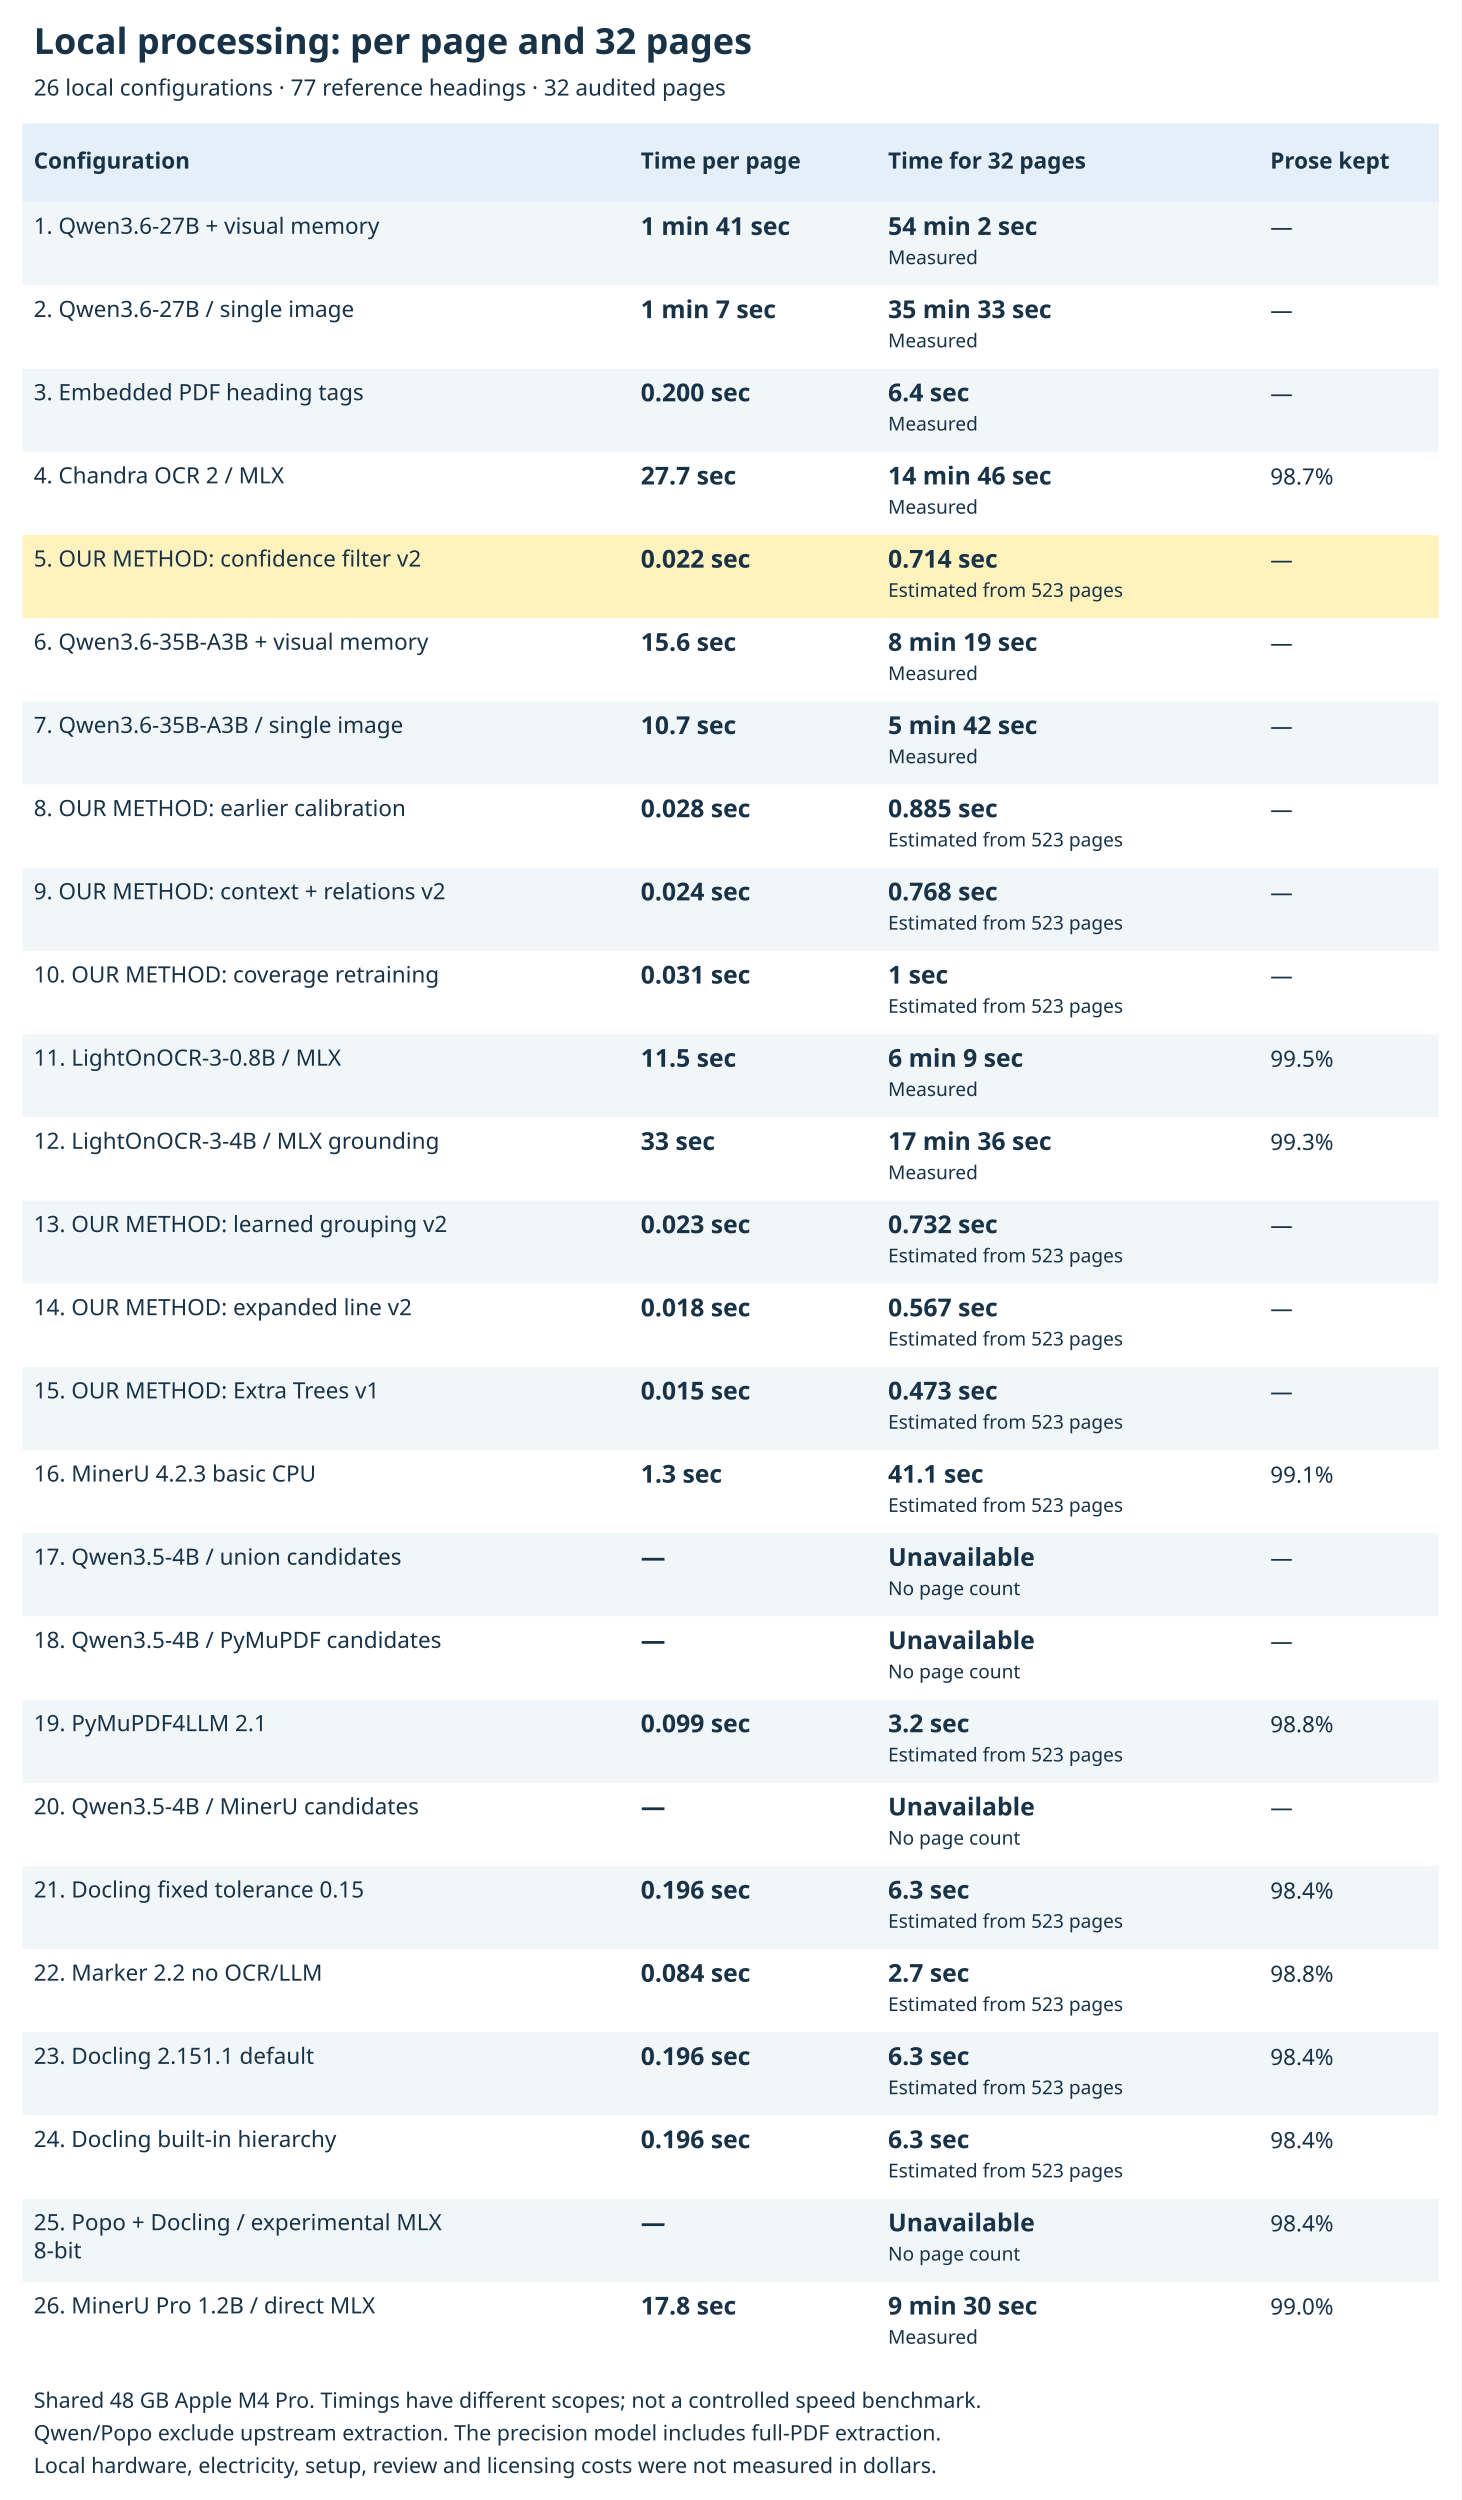
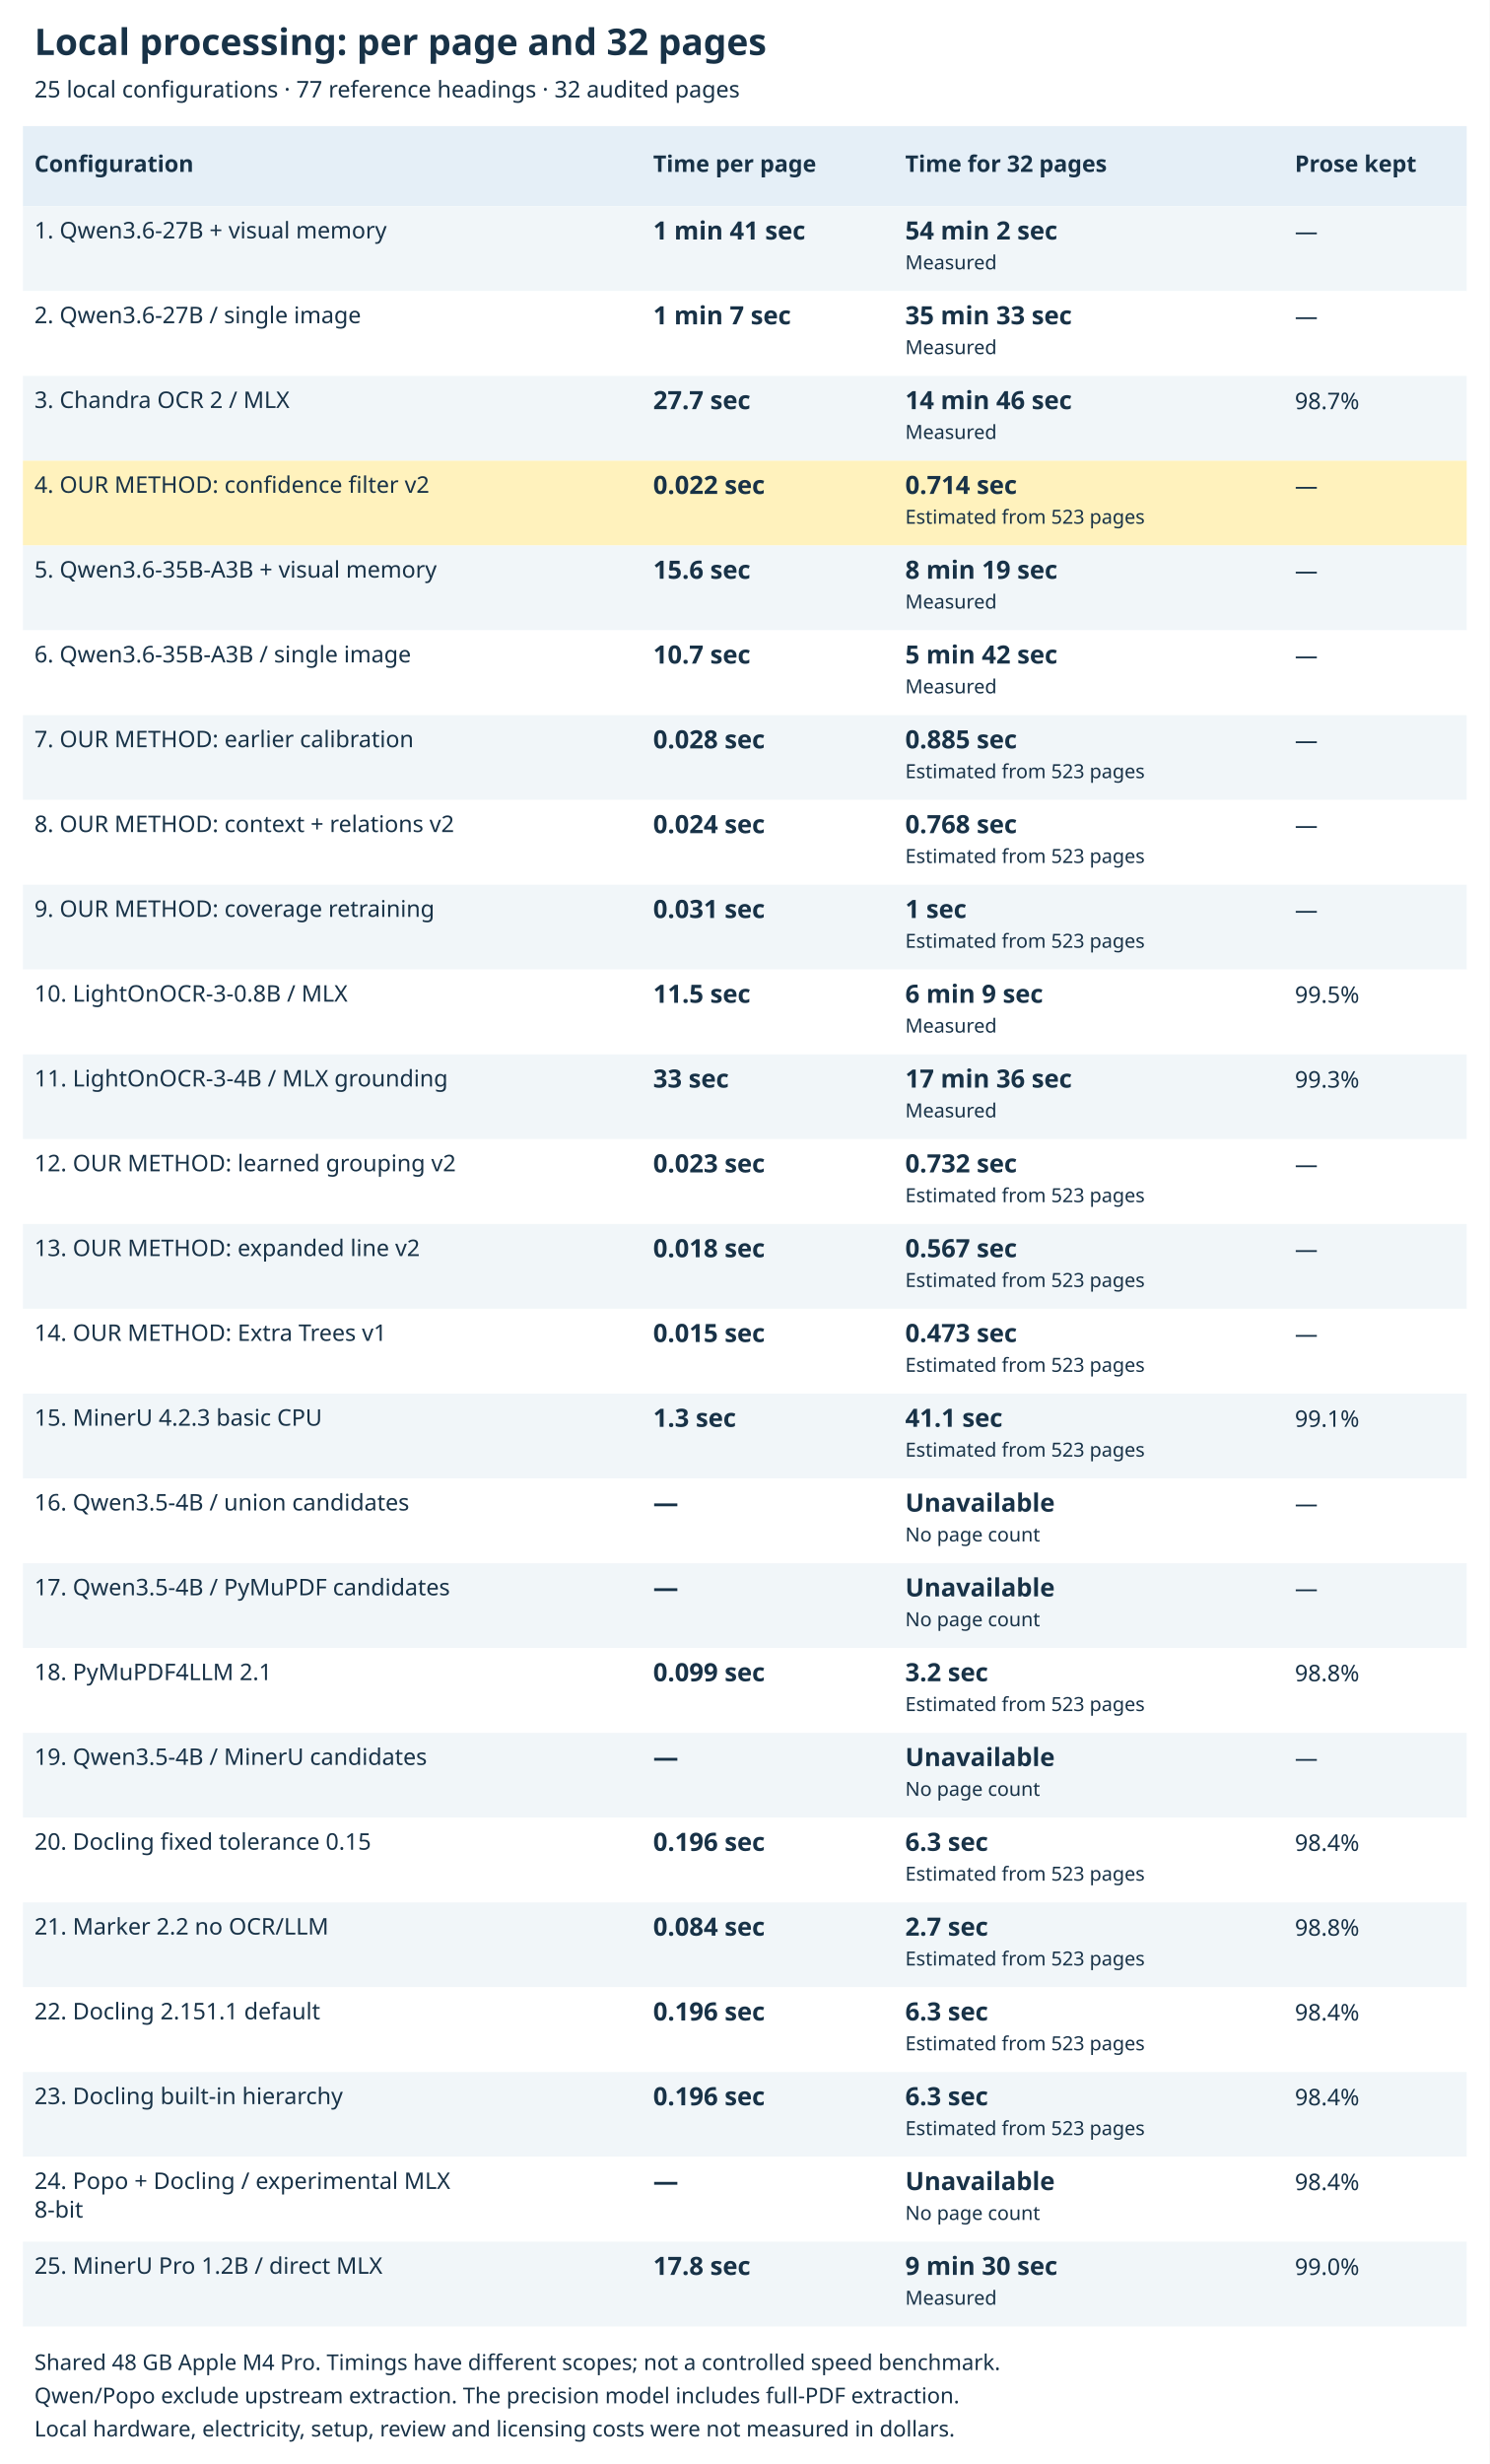
- <svg xmlns="http://www.w3.org/2000/svg" width="1300" height="2224">
-   <rect width="1300" height="2224" fill="white" />
+ <svg xmlns="http://www.w3.org/2000/svg" width="1300" height="2150">
+   <rect width="1300" height="2150" fill="white" />
  <text x="30" y="48" font-family="sans-serif" font-size="32" fill="#183247" font-weight="700">Local processing: per page and 32 pages</text>
-   <text x="30" y="85" font-family="sans-serif" font-size="20" fill="#183247" font-weight="400">26 local configurations · 77 reference headings · 32 audited pages</text>
+   <text x="30" y="85" font-family="sans-serif" font-size="20" fill="#183247" font-weight="400">25 local configurations · 77 reference headings · 32 audited pages</text>
  <rect x="20" y="110" width="1260" height="70" fill="#e5eff7" />
  <text x="30" y="150" font-family="sans-serif" font-size="20" fill="#183247" font-weight="700">Configuration</text>
  <text x="570" y="150" font-family="sans-serif" font-size="20" fill="#183247" font-weight="700">Time per page</text>
  <text x="790" y="150" font-family="sans-serif" font-size="20" fill="#183247" font-weight="700">Time for 32 pages</text>
  <text x="1130" y="150" font-family="sans-serif" font-size="20" fill="#183247" font-weight="700">Prose kept</text>
  <rect x="20" y="180" width="1260" height="74" fill="#f1f6f9" />
  <text x="30" y="208" font-family="sans-serif" font-size="20" fill="#183247" font-weight="400">1. Qwen3.6-27B + visual memory</text>
  <text x="570" y="209" font-family="sans-serif" font-size="22" fill="#183247" font-weight="700">1 min 41 sec</text>
  <text x="790" y="209" font-family="sans-serif" font-size="22" fill="#183247" font-weight="700">54 min 2 sec</text>
  <text x="790" y="235" font-family="sans-serif" font-size="17" fill="#183247" font-weight="400">Measured</text>
  <text x="1130" y="209" font-family="sans-serif" font-size="20" fill="#183247" font-weight="400">—</text>
  <rect x="20" y="254" width="1260" height="74" fill="white" />
  <text x="30" y="282" font-family="sans-serif" font-size="20" fill="#183247" font-weight="400">2. Qwen3.6-27B / single image</text>
  <text x="570" y="283" font-family="sans-serif" font-size="22" fill="#183247" font-weight="700">1 min 7 sec</text>
  <text x="790" y="283" font-family="sans-serif" font-size="22" fill="#183247" font-weight="700">35 min 33 sec</text>
  <text x="790" y="309" font-family="sans-serif" font-size="17" fill="#183247" font-weight="400">Measured</text>
  <text x="1130" y="283" font-family="sans-serif" font-size="20" fill="#183247" font-weight="400">—</text>
  <rect x="20" y="328" width="1260" height="74" fill="#f1f6f9" />
-   <text x="30" y="356" font-family="sans-serif" font-size="20" fill="#183247" font-weight="400">3. Embedded PDF heading tags</text>
-   <text x="570" y="357" font-family="sans-serif" font-size="22" fill="#183247" font-weight="700">0.200 sec</text>
-   <text x="790" y="357" font-family="sans-serif" font-size="22" fill="#183247" font-weight="700">6.4 sec</text>
+   <text x="30" y="356" font-family="sans-serif" font-size="20" fill="#183247" font-weight="400">3. Chandra OCR 2 / MLX</text>
+   <text x="570" y="357" font-family="sans-serif" font-size="22" fill="#183247" font-weight="700">27.7 sec</text>
+   <text x="790" y="357" font-family="sans-serif" font-size="22" fill="#183247" font-weight="700">14 min 46 sec</text>
  <text x="790" y="383" font-family="sans-serif" font-size="17" fill="#183247" font-weight="400">Measured</text>
-   <text x="1130" y="357" font-family="sans-serif" font-size="20" fill="#183247" font-weight="400">—</text>
-   <rect x="20" y="402" width="1260" height="74" fill="white" />
-   <text x="30" y="430" font-family="sans-serif" font-size="20" fill="#183247" font-weight="400">4. Chandra OCR 2 / MLX</text>
-   <text x="570" y="431" font-family="sans-serif" font-size="22" fill="#183247" font-weight="700">27.7 sec</text>
-   <text x="790" y="431" font-family="sans-serif" font-size="22" fill="#183247" font-weight="700">14 min 46 sec</text>
-   <text x="790" y="457" font-family="sans-serif" font-size="17" fill="#183247" font-weight="400">Measured</text>
-   <text x="1130" y="431" font-family="sans-serif" font-size="20" fill="#183247" font-weight="400">98.7%</text>
-   <rect x="20" y="476" width="1260" height="74" fill="#fff2bd" />
-   <text x="30" y="504" font-family="sans-serif" font-size="20" fill="#183247" font-weight="400">5. OUR METHOD: confidence filter v2</text>
-   <text x="570" y="505" font-family="sans-serif" font-size="22" fill="#183247" font-weight="700">0.022 sec</text>
-   <text x="790" y="505" font-family="sans-serif" font-size="22" fill="#183247" font-weight="700">0.714 sec</text>
-   <text x="790" y="531" font-family="sans-serif" font-size="17" fill="#183247" font-weight="400">Estimated from 523 pages</text>
+   <text x="1130" y="357" font-family="sans-serif" font-size="20" fill="#183247" font-weight="400">98.7%</text>
+   <rect x="20" y="402" width="1260" height="74" fill="#fff2bd" />
+   <text x="30" y="430" font-family="sans-serif" font-size="20" fill="#183247" font-weight="400">4. OUR METHOD: confidence filter v2</text>
+   <text x="570" y="431" font-family="sans-serif" font-size="22" fill="#183247" font-weight="700">0.022 sec</text>
+   <text x="790" y="431" font-family="sans-serif" font-size="22" fill="#183247" font-weight="700">0.714 sec</text>
+   <text x="790" y="457" font-family="sans-serif" font-size="17" fill="#183247" font-weight="400">Estimated from 523 pages</text>
+   <text x="1130" y="431" font-family="sans-serif" font-size="20" fill="#183247" font-weight="400">—</text>
+   <rect x="20" y="476" width="1260" height="74" fill="#f1f6f9" />
+   <text x="30" y="504" font-family="sans-serif" font-size="20" fill="#183247" font-weight="400">5. Qwen3.6-35B-A3B + visual memory</text>
+   <text x="570" y="505" font-family="sans-serif" font-size="22" fill="#183247" font-weight="700">15.6 sec</text>
+   <text x="790" y="505" font-family="sans-serif" font-size="22" fill="#183247" font-weight="700">8 min 19 sec</text>
+   <text x="790" y="531" font-family="sans-serif" font-size="17" fill="#183247" font-weight="400">Measured</text>
  <text x="1130" y="505" font-family="sans-serif" font-size="20" fill="#183247" font-weight="400">—</text>
  <rect x="20" y="550" width="1260" height="74" fill="white" />
-   <text x="30" y="578" font-family="sans-serif" font-size="20" fill="#183247" font-weight="400">6. Qwen3.6-35B-A3B + visual memory</text>
-   <text x="570" y="579" font-family="sans-serif" font-size="22" fill="#183247" font-weight="700">15.6 sec</text>
-   <text x="790" y="579" font-family="sans-serif" font-size="22" fill="#183247" font-weight="700">8 min 19 sec</text>
+   <text x="30" y="578" font-family="sans-serif" font-size="20" fill="#183247" font-weight="400">6. Qwen3.6-35B-A3B / single image</text>
+   <text x="570" y="579" font-family="sans-serif" font-size="22" fill="#183247" font-weight="700">10.7 sec</text>
+   <text x="790" y="579" font-family="sans-serif" font-size="22" fill="#183247" font-weight="700">5 min 42 sec</text>
  <text x="790" y="605" font-family="sans-serif" font-size="17" fill="#183247" font-weight="400">Measured</text>
  <text x="1130" y="579" font-family="sans-serif" font-size="20" fill="#183247" font-weight="400">—</text>
  <rect x="20" y="624" width="1260" height="74" fill="#f1f6f9" />
-   <text x="30" y="652" font-family="sans-serif" font-size="20" fill="#183247" font-weight="400">7. Qwen3.6-35B-A3B / single image</text>
-   <text x="570" y="653" font-family="sans-serif" font-size="22" fill="#183247" font-weight="700">10.7 sec</text>
-   <text x="790" y="653" font-family="sans-serif" font-size="22" fill="#183247" font-weight="700">5 min 42 sec</text>
-   <text x="790" y="679" font-family="sans-serif" font-size="17" fill="#183247" font-weight="400">Measured</text>
+   <text x="30" y="652" font-family="sans-serif" font-size="20" fill="#183247" font-weight="400">7. OUR METHOD: earlier calibration</text>
+   <text x="570" y="653" font-family="sans-serif" font-size="22" fill="#183247" font-weight="700">0.028 sec</text>
+   <text x="790" y="653" font-family="sans-serif" font-size="22" fill="#183247" font-weight="700">0.885 sec</text>
+   <text x="790" y="679" font-family="sans-serif" font-size="17" fill="#183247" font-weight="400">Estimated from 523 pages</text>
  <text x="1130" y="653" font-family="sans-serif" font-size="20" fill="#183247" font-weight="400">—</text>
  <rect x="20" y="698" width="1260" height="74" fill="white" />
-   <text x="30" y="726" font-family="sans-serif" font-size="20" fill="#183247" font-weight="400">8. OUR METHOD: earlier calibration</text>
-   <text x="570" y="727" font-family="sans-serif" font-size="22" fill="#183247" font-weight="700">0.028 sec</text>
-   <text x="790" y="727" font-family="sans-serif" font-size="22" fill="#183247" font-weight="700">0.885 sec</text>
+   <text x="30" y="726" font-family="sans-serif" font-size="20" fill="#183247" font-weight="400">8. OUR METHOD: context + relations v2</text>
+   <text x="570" y="727" font-family="sans-serif" font-size="22" fill="#183247" font-weight="700">0.024 sec</text>
+   <text x="790" y="727" font-family="sans-serif" font-size="22" fill="#183247" font-weight="700">0.768 sec</text>
  <text x="790" y="753" font-family="sans-serif" font-size="17" fill="#183247" font-weight="400">Estimated from 523 pages</text>
  <text x="1130" y="727" font-family="sans-serif" font-size="20" fill="#183247" font-weight="400">—</text>
  <rect x="20" y="772" width="1260" height="74" fill="#f1f6f9" />
-   <text x="30" y="800" font-family="sans-serif" font-size="20" fill="#183247" font-weight="400">9. OUR METHOD: context + relations v2</text>
-   <text x="570" y="801" font-family="sans-serif" font-size="22" fill="#183247" font-weight="700">0.024 sec</text>
-   <text x="790" y="801" font-family="sans-serif" font-size="22" fill="#183247" font-weight="700">0.768 sec</text>
+   <text x="30" y="800" font-family="sans-serif" font-size="20" fill="#183247" font-weight="400">9. OUR METHOD: coverage retraining</text>
+   <text x="570" y="801" font-family="sans-serif" font-size="22" fill="#183247" font-weight="700">0.031 sec</text>
+   <text x="790" y="801" font-family="sans-serif" font-size="22" fill="#183247" font-weight="700">1 sec</text>
  <text x="790" y="827" font-family="sans-serif" font-size="17" fill="#183247" font-weight="400">Estimated from 523 pages</text>
  <text x="1130" y="801" font-family="sans-serif" font-size="20" fill="#183247" font-weight="400">—</text>
  <rect x="20" y="846" width="1260" height="74" fill="white" />
-   <text x="30" y="874" font-family="sans-serif" font-size="20" fill="#183247" font-weight="400">10. OUR METHOD: coverage retraining</text>
-   <text x="570" y="875" font-family="sans-serif" font-size="22" fill="#183247" font-weight="700">0.031 sec</text>
-   <text x="790" y="875" font-family="sans-serif" font-size="22" fill="#183247" font-weight="700">1 sec</text>
-   <text x="790" y="901" font-family="sans-serif" font-size="17" fill="#183247" font-weight="400">Estimated from 523 pages</text>
-   <text x="1130" y="875" font-family="sans-serif" font-size="20" fill="#183247" font-weight="400">—</text>
+   <text x="30" y="874" font-family="sans-serif" font-size="20" fill="#183247" font-weight="400">10. LightOnOCR-3-0.8B / MLX</text>
+   <text x="570" y="875" font-family="sans-serif" font-size="22" fill="#183247" font-weight="700">11.5 sec</text>
+   <text x="790" y="875" font-family="sans-serif" font-size="22" fill="#183247" font-weight="700">6 min 9 sec</text>
+   <text x="790" y="901" font-family="sans-serif" font-size="17" fill="#183247" font-weight="400">Measured</text>
+   <text x="1130" y="875" font-family="sans-serif" font-size="20" fill="#183247" font-weight="400">99.5%</text>
  <rect x="20" y="920" width="1260" height="74" fill="#f1f6f9" />
-   <text x="30" y="948" font-family="sans-serif" font-size="20" fill="#183247" font-weight="400">11. LightOnOCR-3-0.8B / MLX</text>
-   <text x="570" y="949" font-family="sans-serif" font-size="22" fill="#183247" font-weight="700">11.5 sec</text>
-   <text x="790" y="949" font-family="sans-serif" font-size="22" fill="#183247" font-weight="700">6 min 9 sec</text>
+   <text x="30" y="948" font-family="sans-serif" font-size="20" fill="#183247" font-weight="400">11. LightOnOCR-3-4B / MLX grounding</text>
+   <text x="570" y="949" font-family="sans-serif" font-size="22" fill="#183247" font-weight="700">33 sec</text>
+   <text x="790" y="949" font-family="sans-serif" font-size="22" fill="#183247" font-weight="700">17 min 36 sec</text>
  <text x="790" y="975" font-family="sans-serif" font-size="17" fill="#183247" font-weight="400">Measured</text>
-   <text x="1130" y="949" font-family="sans-serif" font-size="20" fill="#183247" font-weight="400">99.5%</text>
+   <text x="1130" y="949" font-family="sans-serif" font-size="20" fill="#183247" font-weight="400">99.3%</text>
  <rect x="20" y="994" width="1260" height="74" fill="white" />
-   <text x="30" y="1022" font-family="sans-serif" font-size="20" fill="#183247" font-weight="400">12. LightOnOCR-3-4B / MLX grounding</text>
-   <text x="570" y="1023" font-family="sans-serif" font-size="22" fill="#183247" font-weight="700">33 sec</text>
-   <text x="790" y="1023" font-family="sans-serif" font-size="22" fill="#183247" font-weight="700">17 min 36 sec</text>
-   <text x="790" y="1049" font-family="sans-serif" font-size="17" fill="#183247" font-weight="400">Measured</text>
-   <text x="1130" y="1023" font-family="sans-serif" font-size="20" fill="#183247" font-weight="400">99.3%</text>
+   <text x="30" y="1022" font-family="sans-serif" font-size="20" fill="#183247" font-weight="400">12. OUR METHOD: learned grouping v2</text>
+   <text x="570" y="1023" font-family="sans-serif" font-size="22" fill="#183247" font-weight="700">0.023 sec</text>
+   <text x="790" y="1023" font-family="sans-serif" font-size="22" fill="#183247" font-weight="700">0.732 sec</text>
+   <text x="790" y="1049" font-family="sans-serif" font-size="17" fill="#183247" font-weight="400">Estimated from 523 pages</text>
+   <text x="1130" y="1023" font-family="sans-serif" font-size="20" fill="#183247" font-weight="400">—</text>
  <rect x="20" y="1068" width="1260" height="74" fill="#f1f6f9" />
-   <text x="30" y="1096" font-family="sans-serif" font-size="20" fill="#183247" font-weight="400">13. OUR METHOD: learned grouping v2</text>
-   <text x="570" y="1097" font-family="sans-serif" font-size="22" fill="#183247" font-weight="700">0.023 sec</text>
-   <text x="790" y="1097" font-family="sans-serif" font-size="22" fill="#183247" font-weight="700">0.732 sec</text>
+   <text x="30" y="1096" font-family="sans-serif" font-size="20" fill="#183247" font-weight="400">13. OUR METHOD: expanded line v2</text>
+   <text x="570" y="1097" font-family="sans-serif" font-size="22" fill="#183247" font-weight="700">0.018 sec</text>
+   <text x="790" y="1097" font-family="sans-serif" font-size="22" fill="#183247" font-weight="700">0.567 sec</text>
  <text x="790" y="1123" font-family="sans-serif" font-size="17" fill="#183247" font-weight="400">Estimated from 523 pages</text>
  <text x="1130" y="1097" font-family="sans-serif" font-size="20" fill="#183247" font-weight="400">—</text>
  <rect x="20" y="1142" width="1260" height="74" fill="white" />
-   <text x="30" y="1170" font-family="sans-serif" font-size="20" fill="#183247" font-weight="400">14. OUR METHOD: expanded line v2</text>
-   <text x="570" y="1171" font-family="sans-serif" font-size="22" fill="#183247" font-weight="700">0.018 sec</text>
-   <text x="790" y="1171" font-family="sans-serif" font-size="22" fill="#183247" font-weight="700">0.567 sec</text>
+   <text x="30" y="1170" font-family="sans-serif" font-size="20" fill="#183247" font-weight="400">14. OUR METHOD: Extra Trees v1</text>
+   <text x="570" y="1171" font-family="sans-serif" font-size="22" fill="#183247" font-weight="700">0.015 sec</text>
+   <text x="790" y="1171" font-family="sans-serif" font-size="22" fill="#183247" font-weight="700">0.473 sec</text>
  <text x="790" y="1197" font-family="sans-serif" font-size="17" fill="#183247" font-weight="400">Estimated from 523 pages</text>
  <text x="1130" y="1171" font-family="sans-serif" font-size="20" fill="#183247" font-weight="400">—</text>
  <rect x="20" y="1216" width="1260" height="74" fill="#f1f6f9" />
-   <text x="30" y="1244" font-family="sans-serif" font-size="20" fill="#183247" font-weight="400">15. OUR METHOD: Extra Trees v1</text>
-   <text x="570" y="1245" font-family="sans-serif" font-size="22" fill="#183247" font-weight="700">0.015 sec</text>
-   <text x="790" y="1245" font-family="sans-serif" font-size="22" fill="#183247" font-weight="700">0.473 sec</text>
+   <text x="30" y="1244" font-family="sans-serif" font-size="20" fill="#183247" font-weight="400">15. MinerU 4.2.3 basic CPU</text>
+   <text x="570" y="1245" font-family="sans-serif" font-size="22" fill="#183247" font-weight="700">1.3 sec</text>
+   <text x="790" y="1245" font-family="sans-serif" font-size="22" fill="#183247" font-weight="700">41.1 sec</text>
  <text x="790" y="1271" font-family="sans-serif" font-size="17" fill="#183247" font-weight="400">Estimated from 523 pages</text>
-   <text x="1130" y="1245" font-family="sans-serif" font-size="20" fill="#183247" font-weight="400">—</text>
+   <text x="1130" y="1245" font-family="sans-serif" font-size="20" fill="#183247" font-weight="400">99.1%</text>
  <rect x="20" y="1290" width="1260" height="74" fill="white" />
-   <text x="30" y="1318" font-family="sans-serif" font-size="20" fill="#183247" font-weight="400">16. MinerU 4.2.3 basic CPU</text>
-   <text x="570" y="1319" font-family="sans-serif" font-size="22" fill="#183247" font-weight="700">1.3 sec</text>
-   <text x="790" y="1319" font-family="sans-serif" font-size="22" fill="#183247" font-weight="700">41.1 sec</text>
-   <text x="790" y="1345" font-family="sans-serif" font-size="17" fill="#183247" font-weight="400">Estimated from 523 pages</text>
-   <text x="1130" y="1319" font-family="sans-serif" font-size="20" fill="#183247" font-weight="400">99.1%</text>
+   <text x="30" y="1318" font-family="sans-serif" font-size="20" fill="#183247" font-weight="400">16. Qwen3.5-4B / union candidates</text>
+   <text x="570" y="1319" font-family="sans-serif" font-size="22" fill="#183247" font-weight="700">—</text>
+   <text x="790" y="1319" font-family="sans-serif" font-size="22" fill="#183247" font-weight="700">Unavailable</text>
+   <text x="790" y="1345" font-family="sans-serif" font-size="17" fill="#183247" font-weight="400">No page count</text>
+   <text x="1130" y="1319" font-family="sans-serif" font-size="20" fill="#183247" font-weight="400">—</text>
  <rect x="20" y="1364" width="1260" height="74" fill="#f1f6f9" />
-   <text x="30" y="1392" font-family="sans-serif" font-size="20" fill="#183247" font-weight="400">17. Qwen3.5-4B / union candidates</text>
+   <text x="30" y="1392" font-family="sans-serif" font-size="20" fill="#183247" font-weight="400">17. Qwen3.5-4B / PyMuPDF candidates</text>
  <text x="570" y="1393" font-family="sans-serif" font-size="22" fill="#183247" font-weight="700">—</text>
  <text x="790" y="1393" font-family="sans-serif" font-size="22" fill="#183247" font-weight="700">Unavailable</text>
  <text x="790" y="1419" font-family="sans-serif" font-size="17" fill="#183247" font-weight="400">No page count</text>
  <text x="1130" y="1393" font-family="sans-serif" font-size="20" fill="#183247" font-weight="400">—</text>
  <rect x="20" y="1438" width="1260" height="74" fill="white" />
-   <text x="30" y="1466" font-family="sans-serif" font-size="20" fill="#183247" font-weight="400">18. Qwen3.5-4B / PyMuPDF candidates</text>
-   <text x="570" y="1467" font-family="sans-serif" font-size="22" fill="#183247" font-weight="700">—</text>
-   <text x="790" y="1467" font-family="sans-serif" font-size="22" fill="#183247" font-weight="700">Unavailable</text>
-   <text x="790" y="1493" font-family="sans-serif" font-size="17" fill="#183247" font-weight="400">No page count</text>
-   <text x="1130" y="1467" font-family="sans-serif" font-size="20" fill="#183247" font-weight="400">—</text>
+   <text x="30" y="1466" font-family="sans-serif" font-size="20" fill="#183247" font-weight="400">18. PyMuPDF4LLM 2.1</text>
+   <text x="570" y="1467" font-family="sans-serif" font-size="22" fill="#183247" font-weight="700">0.099 sec</text>
+   <text x="790" y="1467" font-family="sans-serif" font-size="22" fill="#183247" font-weight="700">3.2 sec</text>
+   <text x="790" y="1493" font-family="sans-serif" font-size="17" fill="#183247" font-weight="400">Estimated from 523 pages</text>
+   <text x="1130" y="1467" font-family="sans-serif" font-size="20" fill="#183247" font-weight="400">98.8%</text>
  <rect x="20" y="1512" width="1260" height="74" fill="#f1f6f9" />
-   <text x="30" y="1540" font-family="sans-serif" font-size="20" fill="#183247" font-weight="400">19. PyMuPDF4LLM 2.1</text>
-   <text x="570" y="1541" font-family="sans-serif" font-size="22" fill="#183247" font-weight="700">0.099 sec</text>
-   <text x="790" y="1541" font-family="sans-serif" font-size="22" fill="#183247" font-weight="700">3.2 sec</text>
-   <text x="790" y="1567" font-family="sans-serif" font-size="17" fill="#183247" font-weight="400">Estimated from 523 pages</text>
-   <text x="1130" y="1541" font-family="sans-serif" font-size="20" fill="#183247" font-weight="400">98.8%</text>
+   <text x="30" y="1540" font-family="sans-serif" font-size="20" fill="#183247" font-weight="400">19. Qwen3.5-4B / MinerU candidates</text>
+   <text x="570" y="1541" font-family="sans-serif" font-size="22" fill="#183247" font-weight="700">—</text>
+   <text x="790" y="1541" font-family="sans-serif" font-size="22" fill="#183247" font-weight="700">Unavailable</text>
+   <text x="790" y="1567" font-family="sans-serif" font-size="17" fill="#183247" font-weight="400">No page count</text>
+   <text x="1130" y="1541" font-family="sans-serif" font-size="20" fill="#183247" font-weight="400">—</text>
  <rect x="20" y="1586" width="1260" height="74" fill="white" />
-   <text x="30" y="1614" font-family="sans-serif" font-size="20" fill="#183247" font-weight="400">20. Qwen3.5-4B / MinerU candidates</text>
-   <text x="570" y="1615" font-family="sans-serif" font-size="22" fill="#183247" font-weight="700">—</text>
-   <text x="790" y="1615" font-family="sans-serif" font-size="22" fill="#183247" font-weight="700">Unavailable</text>
-   <text x="790" y="1641" font-family="sans-serif" font-size="17" fill="#183247" font-weight="400">No page count</text>
-   <text x="1130" y="1615" font-family="sans-serif" font-size="20" fill="#183247" font-weight="400">—</text>
+   <text x="30" y="1614" font-family="sans-serif" font-size="20" fill="#183247" font-weight="400">20. Docling fixed tolerance 0.15</text>
+   <text x="570" y="1615" font-family="sans-serif" font-size="22" fill="#183247" font-weight="700">0.196 sec</text>
+   <text x="790" y="1615" font-family="sans-serif" font-size="22" fill="#183247" font-weight="700">6.3 sec</text>
+   <text x="790" y="1641" font-family="sans-serif" font-size="17" fill="#183247" font-weight="400">Estimated from 523 pages</text>
+   <text x="1130" y="1615" font-family="sans-serif" font-size="20" fill="#183247" font-weight="400">98.4%</text>
  <rect x="20" y="1660" width="1260" height="74" fill="#f1f6f9" />
-   <text x="30" y="1688" font-family="sans-serif" font-size="20" fill="#183247" font-weight="400">21. Docling fixed tolerance 0.15</text>
-   <text x="570" y="1689" font-family="sans-serif" font-size="22" fill="#183247" font-weight="700">0.196 sec</text>
-   <text x="790" y="1689" font-family="sans-serif" font-size="22" fill="#183247" font-weight="700">6.3 sec</text>
+   <text x="30" y="1688" font-family="sans-serif" font-size="20" fill="#183247" font-weight="400">21. Marker 2.2 no OCR/LLM</text>
+   <text x="570" y="1689" font-family="sans-serif" font-size="22" fill="#183247" font-weight="700">0.084 sec</text>
+   <text x="790" y="1689" font-family="sans-serif" font-size="22" fill="#183247" font-weight="700">2.7 sec</text>
  <text x="790" y="1715" font-family="sans-serif" font-size="17" fill="#183247" font-weight="400">Estimated from 523 pages</text>
-   <text x="1130" y="1689" font-family="sans-serif" font-size="20" fill="#183247" font-weight="400">98.4%</text>
+   <text x="1130" y="1689" font-family="sans-serif" font-size="20" fill="#183247" font-weight="400">98.8%</text>
  <rect x="20" y="1734" width="1260" height="74" fill="white" />
-   <text x="30" y="1762" font-family="sans-serif" font-size="20" fill="#183247" font-weight="400">22. Marker 2.2 no OCR/LLM</text>
-   <text x="570" y="1763" font-family="sans-serif" font-size="22" fill="#183247" font-weight="700">0.084 sec</text>
-   <text x="790" y="1763" font-family="sans-serif" font-size="22" fill="#183247" font-weight="700">2.7 sec</text>
+   <text x="30" y="1762" font-family="sans-serif" font-size="20" fill="#183247" font-weight="400">22. Docling 2.151.1 default</text>
+   <text x="570" y="1763" font-family="sans-serif" font-size="22" fill="#183247" font-weight="700">0.196 sec</text>
+   <text x="790" y="1763" font-family="sans-serif" font-size="22" fill="#183247" font-weight="700">6.3 sec</text>
  <text x="790" y="1789" font-family="sans-serif" font-size="17" fill="#183247" font-weight="400">Estimated from 523 pages</text>
-   <text x="1130" y="1763" font-family="sans-serif" font-size="20" fill="#183247" font-weight="400">98.8%</text>
+   <text x="1130" y="1763" font-family="sans-serif" font-size="20" fill="#183247" font-weight="400">98.4%</text>
  <rect x="20" y="1808" width="1260" height="74" fill="#f1f6f9" />
-   <text x="30" y="1836" font-family="sans-serif" font-size="20" fill="#183247" font-weight="400">23. Docling 2.151.1 default</text>
+   <text x="30" y="1836" font-family="sans-serif" font-size="20" fill="#183247" font-weight="400">23. Docling built-in hierarchy</text>
  <text x="570" y="1837" font-family="sans-serif" font-size="22" fill="#183247" font-weight="700">0.196 sec</text>
  <text x="790" y="1837" font-family="sans-serif" font-size="22" fill="#183247" font-weight="700">6.3 sec</text>
  <text x="790" y="1863" font-family="sans-serif" font-size="17" fill="#183247" font-weight="400">Estimated from 523 pages</text>
  <text x="1130" y="1837" font-family="sans-serif" font-size="20" fill="#183247" font-weight="400">98.4%</text>
  <rect x="20" y="1882" width="1260" height="74" fill="white" />
-   <text x="30" y="1910" font-family="sans-serif" font-size="20" fill="#183247" font-weight="400">24. Docling built-in hierarchy</text>
-   <text x="570" y="1911" font-family="sans-serif" font-size="22" fill="#183247" font-weight="700">0.196 sec</text>
-   <text x="790" y="1911" font-family="sans-serif" font-size="22" fill="#183247" font-weight="700">6.3 sec</text>
-   <text x="790" y="1937" font-family="sans-serif" font-size="17" fill="#183247" font-weight="400">Estimated from 523 pages</text>
+   <text x="30" y="1910" font-family="sans-serif" font-size="20" fill="#183247" font-weight="400">24. Popo + Docling / experimental MLX</text>
+   <text x="30" y="1935" font-family="sans-serif" font-size="20" fill="#183247" font-weight="400">8-bit</text>
+   <text x="570" y="1911" font-family="sans-serif" font-size="22" fill="#183247" font-weight="700">—</text>
+   <text x="790" y="1911" font-family="sans-serif" font-size="22" fill="#183247" font-weight="700">Unavailable</text>
+   <text x="790" y="1937" font-family="sans-serif" font-size="17" fill="#183247" font-weight="400">No page count</text>
  <text x="1130" y="1911" font-family="sans-serif" font-size="20" fill="#183247" font-weight="400">98.4%</text>
  <rect x="20" y="1956" width="1260" height="74" fill="#f1f6f9" />
-   <text x="30" y="1984" font-family="sans-serif" font-size="20" fill="#183247" font-weight="400">25. Popo + Docling / experimental MLX</text>
-   <text x="30" y="2009" font-family="sans-serif" font-size="20" fill="#183247" font-weight="400">8-bit</text>
-   <text x="570" y="1985" font-family="sans-serif" font-size="22" fill="#183247" font-weight="700">—</text>
-   <text x="790" y="1985" font-family="sans-serif" font-size="22" fill="#183247" font-weight="700">Unavailable</text>
-   <text x="790" y="2011" font-family="sans-serif" font-size="17" fill="#183247" font-weight="400">No page count</text>
-   <text x="1130" y="1985" font-family="sans-serif" font-size="20" fill="#183247" font-weight="400">98.4%</text>
-   <rect x="20" y="2030" width="1260" height="74" fill="white" />
-   <text x="30" y="2058" font-family="sans-serif" font-size="20" fill="#183247" font-weight="400">26. MinerU Pro 1.2B / direct MLX</text>
-   <text x="570" y="2059" font-family="sans-serif" font-size="22" fill="#183247" font-weight="700">17.8 sec</text>
-   <text x="790" y="2059" font-family="sans-serif" font-size="22" fill="#183247" font-weight="700">9 min 30 sec</text>
-   <text x="790" y="2085" font-family="sans-serif" font-size="17" fill="#183247" font-weight="400">Measured</text>
-   <text x="1130" y="2059" font-family="sans-serif" font-size="20" fill="#183247" font-weight="400">99.0%</text>
-   <text x="30" y="2142" font-family="sans-serif" font-size="19" fill="#183247" font-weight="400">Shared 48 GB Apple M4 Pro. Timings have different scopes; not a controlled speed benchmark.</text>
-   <text x="30" y="2171" font-family="sans-serif" font-size="19" fill="#183247" font-weight="400">Qwen/Popo exclude upstream extraction. The precision model includes full-PDF extraction.</text>
-   <text x="30" y="2200" font-family="sans-serif" font-size="19" fill="#183247" font-weight="400">Local hardware, electricity, setup, review and licensing costs were not measured in dollars.</text>
+   <text x="30" y="1984" font-family="sans-serif" font-size="20" fill="#183247" font-weight="400">25. MinerU Pro 1.2B / direct MLX</text>
+   <text x="570" y="1985" font-family="sans-serif" font-size="22" fill="#183247" font-weight="700">17.8 sec</text>
+   <text x="790" y="1985" font-family="sans-serif" font-size="22" fill="#183247" font-weight="700">9 min 30 sec</text>
+   <text x="790" y="2011" font-family="sans-serif" font-size="17" fill="#183247" font-weight="400">Measured</text>
+   <text x="1130" y="1985" font-family="sans-serif" font-size="20" fill="#183247" font-weight="400">99.0%</text>
+   <text x="30" y="2068" font-family="sans-serif" font-size="19" fill="#183247" font-weight="400">Shared 48 GB Apple M4 Pro. Timings have different scopes; not a controlled speed benchmark.</text>
+   <text x="30" y="2097" font-family="sans-serif" font-size="19" fill="#183247" font-weight="400">Qwen/Popo exclude upstream extraction. The precision model includes full-PDF extraction.</text>
+   <text x="30" y="2126" font-family="sans-serif" font-size="19" fill="#183247" font-weight="400">Local hardware, electricity, setup, review and licensing costs were not measured in dollars.</text>
</svg>
